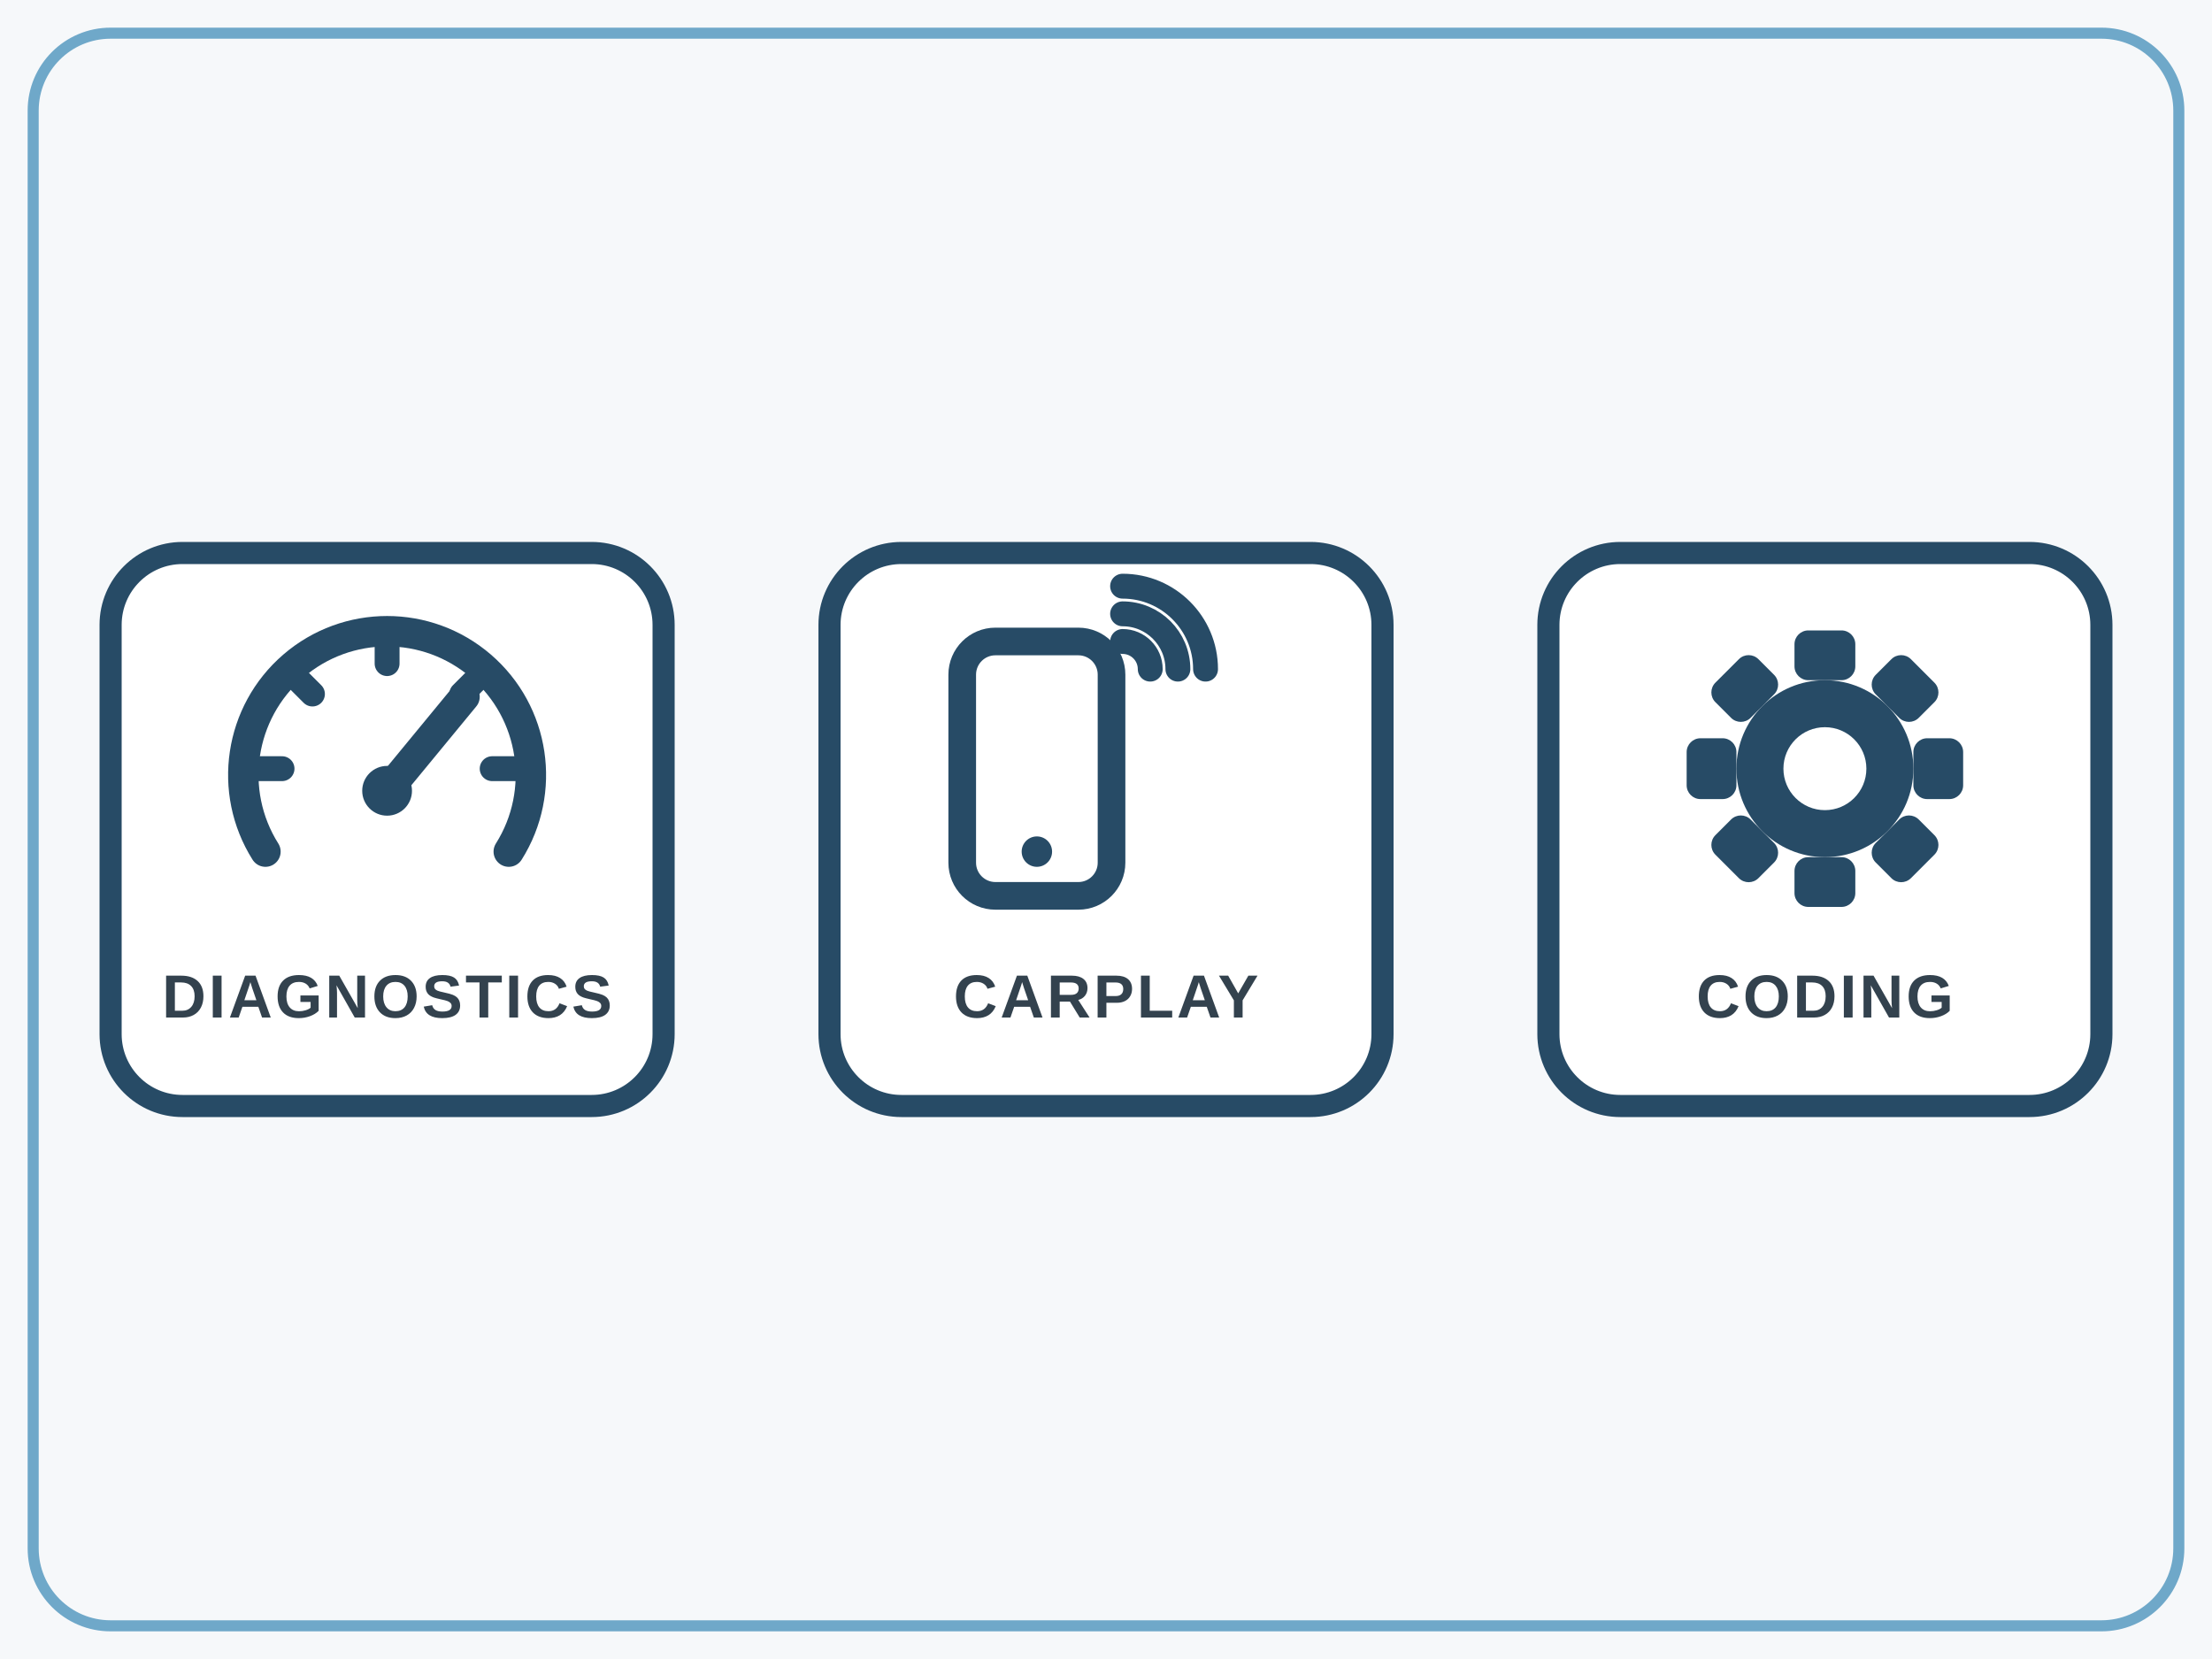
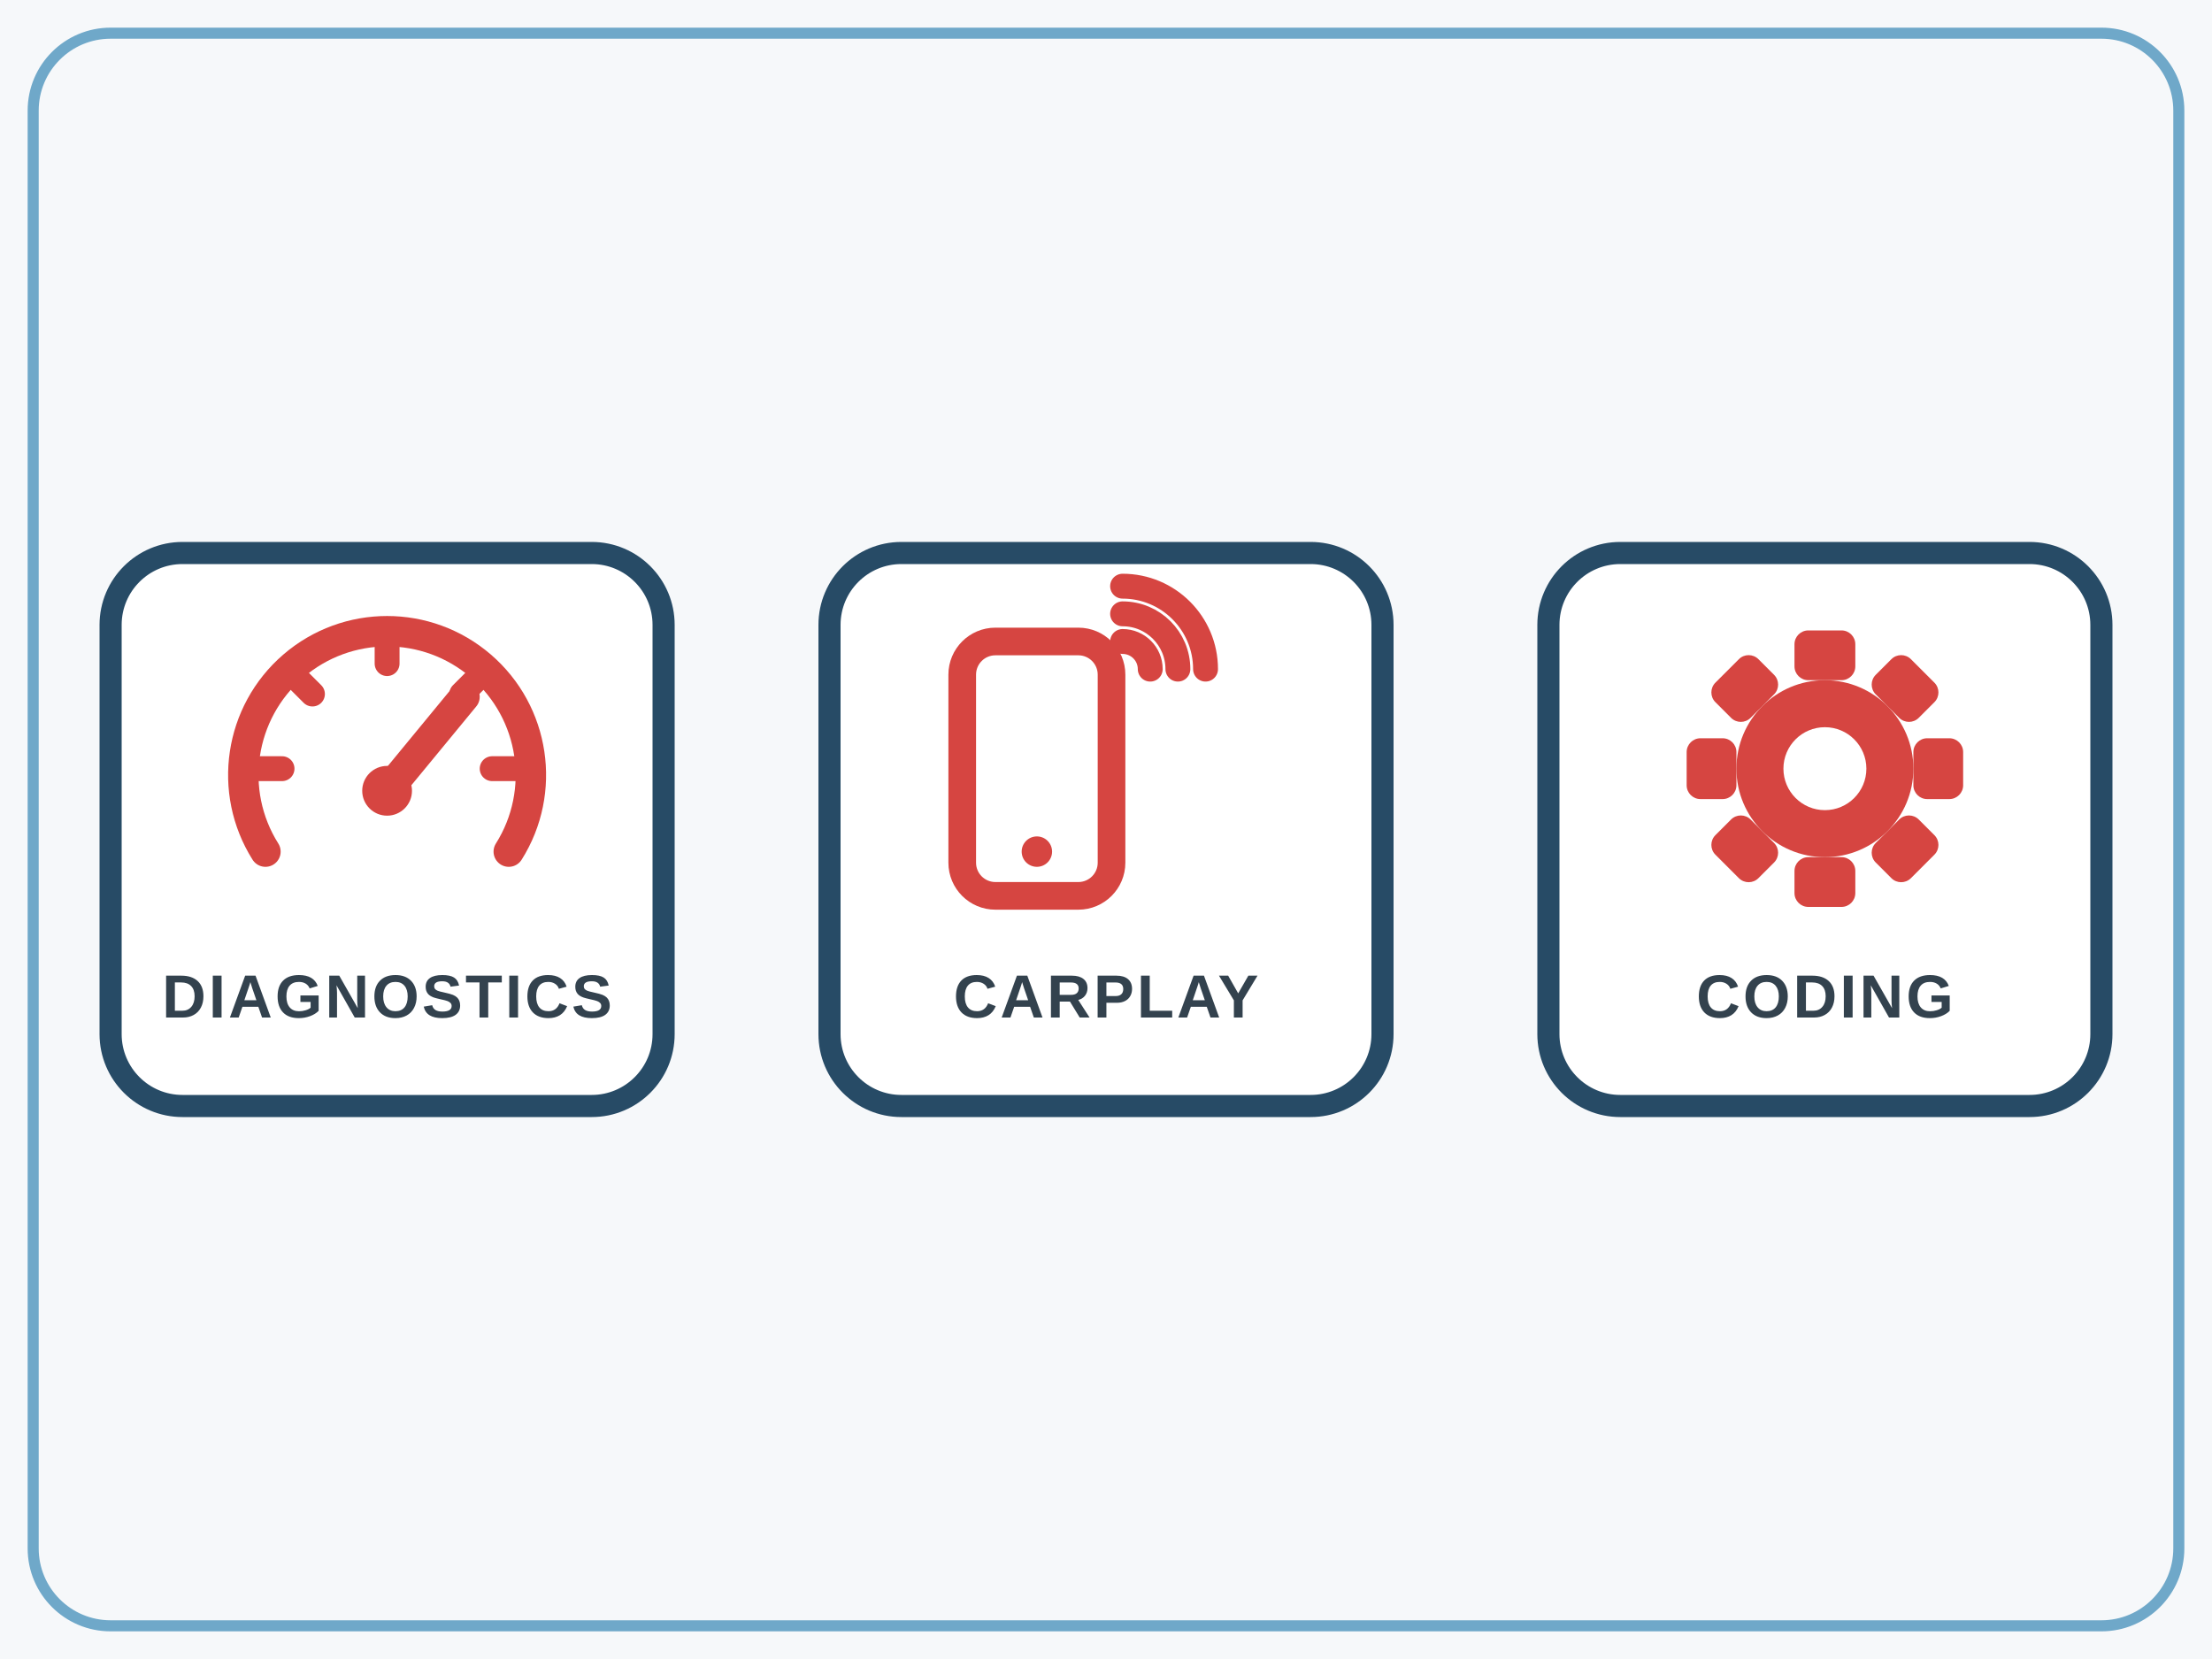
<svg xmlns="http://www.w3.org/2000/svg" width="800" height="600" viewBox="0 0 800 600">
  <rect width="800" height="600" fill="#F6F8FA" />
  <rect x="12" y="12" width="776" height="576" rx="28" fill="none" stroke="#6FA8C9" stroke-width="4" />
  <defs>
-     <g id="p-diag" stroke="#274B66" fill="none" stroke-linecap="round">
+     <g id="p-diag" stroke="#D64541" fill="none" stroke-linecap="round">
      <path d="M -44,30 A 52,52 0 1 1 44,30" stroke-width="11" />
      <path d="M 0,-38 L 0,-50 M -27,-27 L -35,-35 M 27,-27 L 35,-35 M -38,0 L -50,0 M 38,0 L 50,0" stroke-width="9" />
      <path d="M 0,8 L 28,-26" stroke-width="11" />
-       <circle cx="0" cy="8" r="9" fill="#274B66" stroke="none" />
+       <circle cx="0" cy="8" r="9" fill="#D64541" stroke="none" />
    </g>
-     <g id="p-car" stroke="#274B66" fill="none" stroke-linecap="round">
+     <g id="p-car" stroke="#D64541" fill="none" stroke-linecap="round">
      <rect x="-52" y="-46" width="54" height="92" rx="12" stroke-width="10" />
-       <circle cx="-25" cy="30" r="5.5" fill="#274B66" stroke="none" />
+       <circle cx="-25" cy="30" r="5.5" fill="#D64541" stroke="none" />
      <path d="M 16,-36 A 10,10 0 0 0 6,-46" stroke-width="9" />
      <path d="M 26,-36 A 20,20 0 0 0 6,-56" stroke-width="9" />
      <path d="M 36,-36 A 30,30 0 0 0 6,-66" stroke-width="9" />
    </g>
-     <g id="p-gear" fill="#274B66">
+     <g id="p-gear" fill="#D64541">
      <rect x="-11" y="-50" width="22" height="18" rx="5" />
      <rect x="-11" y="-50" width="22" height="18" rx="5" transform="rotate(45)" />
      <rect x="-11" y="-50" width="22" height="18" rx="5" transform="rotate(90)" />
      <rect x="-11" y="-50" width="22" height="18" rx="5" transform="rotate(135)" />
      <rect x="-11" y="-50" width="22" height="18" rx="5" transform="rotate(180)" />
      <rect x="-11" y="-50" width="22" height="18" rx="5" transform="rotate(225)" />
      <rect x="-11" y="-50" width="22" height="18" rx="5" transform="rotate(270)" />
      <rect x="-11" y="-50" width="22" height="18" rx="5" transform="rotate(315)" />
      <circle r="32" />
      <circle r="15" fill="#FFFFFF" />
    </g>
  </defs>
  <g font-family="Arial, Helvetica, sans-serif" font-weight="700" font-size="22" letter-spacing="1" fill="#33424E" text-anchor="middle">
    <g transform="translate(140,300)">
      <rect x="-100" y="-100" width="200" height="200" rx="26" fill="#FFFFFF" stroke="#274B66" stroke-width="8" />
      <use href="#p-diag" transform="translate(0,-22)" />
      <text y="68">DIAGNOSTICS</text>
    </g>
    <g transform="translate(400,300)">
      <rect x="-100" y="-100" width="200" height="200" rx="26" fill="#FFFFFF" stroke="#274B66" stroke-width="8" />
      <use href="#p-car" transform="translate(0,-22)" />
      <text y="68">CARPLAY</text>
    </g>
    <g transform="translate(660,300)">
      <rect x="-100" y="-100" width="200" height="200" rx="26" fill="#FFFFFF" stroke="#274B66" stroke-width="8" />
      <use href="#p-gear" transform="translate(0,-22)" />
      <text y="68">CODING</text>
    </g>
  </g>
</svg>
